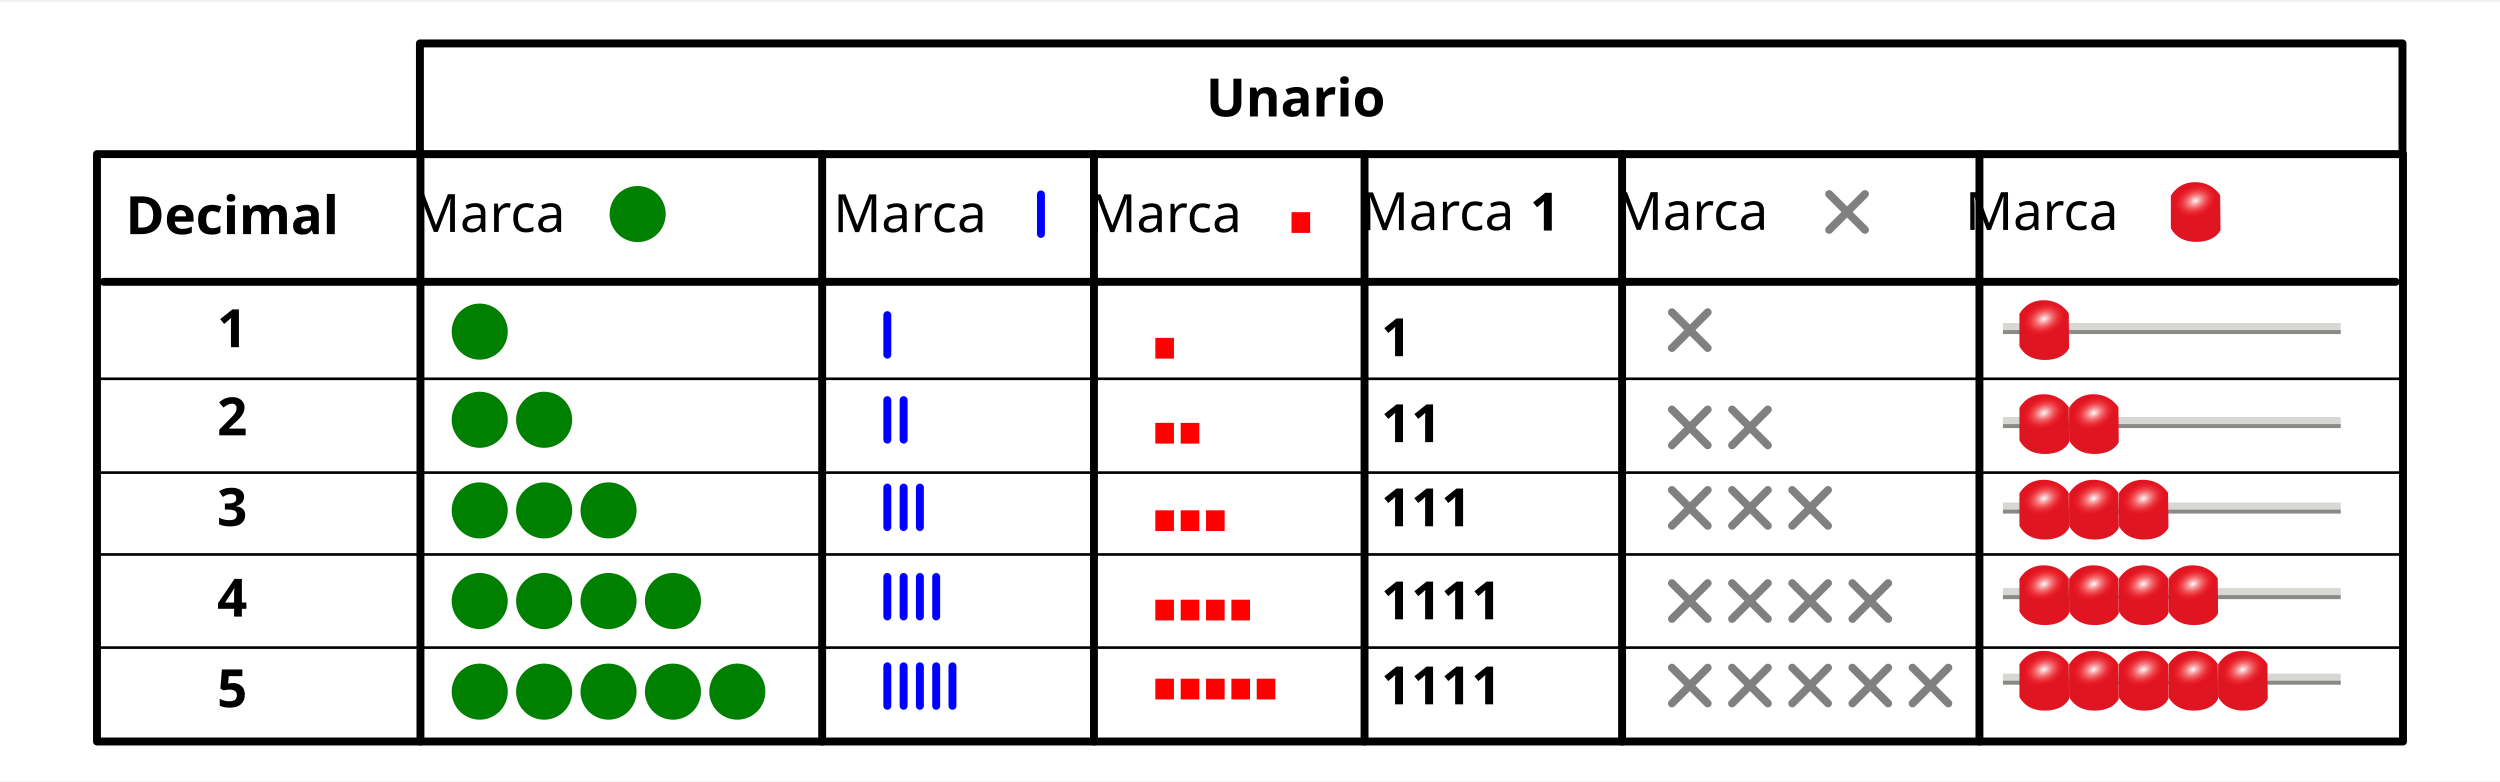
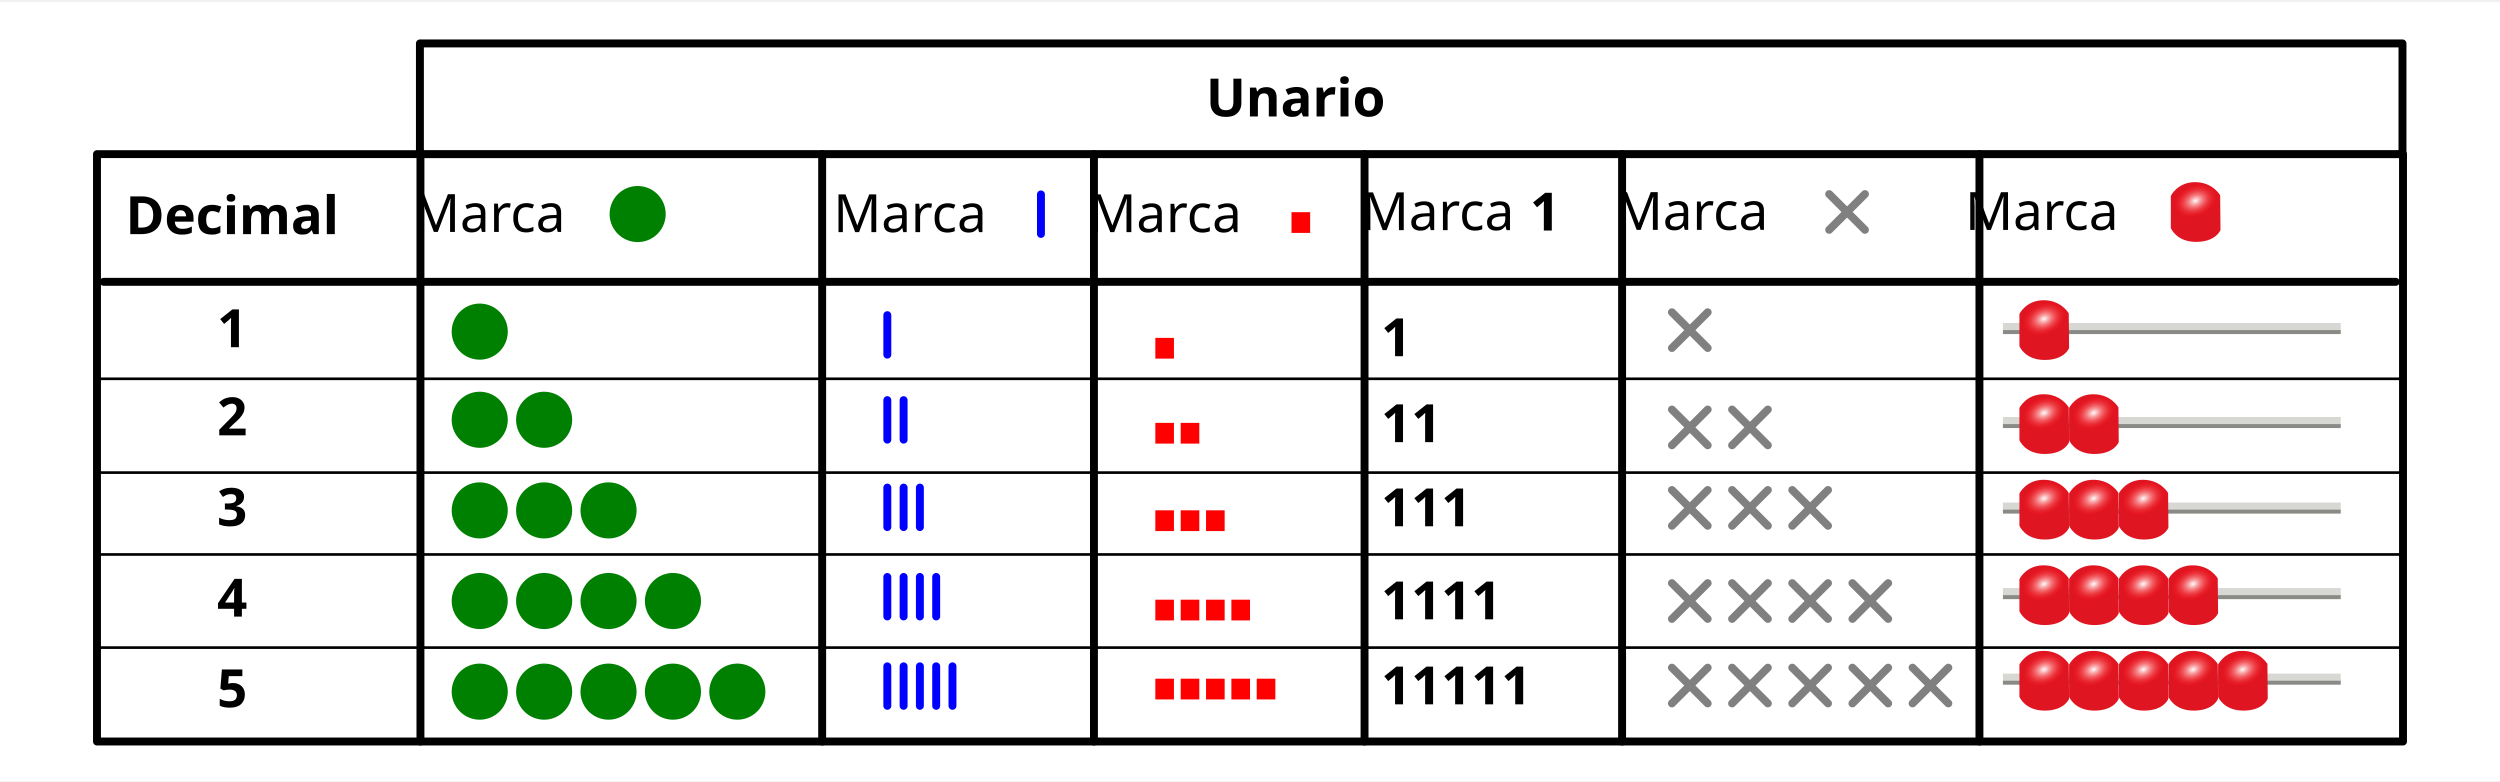
<svg xmlns="http://www.w3.org/2000/svg" xmlns:xlink="http://www.w3.org/1999/xlink" width="250.471mm" height="78.28mm" viewBox="0 0 250.471 78.28" version="1.1" id="svg1" xml:space="preserve">
  <defs id="defs1">
    <linearGradient id="linearGradient171">
      <stop style="stop-color:#ffffff;stop-opacity:1;" offset="0" id="stop171" />
      <stop style="stop-color:#ff0000;stop-opacity:0;" offset="1" id="stop172" />
    </linearGradient>
    <radialGradient xlink:href="#linearGradient171" id="radialGradient172" cx="141.851" cy="19.137" fx="141.851" fy="19.137" r="3.008" gradientTransform="matrix(0.8917019,-0.2974116,0.1722755,0.6544324,5.473059,41.85237)" gradientUnits="userSpaceOnUse" />
    <radialGradient xlink:href="#linearGradient171" id="radialGradient183" gradientUnits="userSpaceOnUse" gradientTransform="matrix(0.8917019,-0.2974116,0.1722755,0.6544324,5.473059,41.85237)" cx="141.851" cy="19.137" fx="141.851" fy="19.137" r="3.008" />
    <radialGradient xlink:href="#linearGradient171" id="radialGradient184" gradientUnits="userSpaceOnUse" gradientTransform="matrix(0.8917019,-0.2974116,0.1722755,0.6544324,5.473059,41.85237)" cx="141.851" cy="19.137" fx="141.851" fy="19.137" r="3.008" />
    <radialGradient xlink:href="#linearGradient171" id="radialGradient188" gradientUnits="userSpaceOnUse" gradientTransform="matrix(0.8917019,-0.2974116,0.1722755,0.6544324,5.473059,41.85237)" cx="141.851" cy="19.137" fx="141.851" fy="19.137" r="3.008" />
    <radialGradient xlink:href="#linearGradient171" id="radialGradient189" gradientUnits="userSpaceOnUse" gradientTransform="matrix(0.8917019,-0.2974116,0.1722755,0.6544324,5.473059,41.85237)" cx="141.851" cy="19.137" fx="141.851" fy="19.137" r="3.008" />
    <radialGradient xlink:href="#linearGradient171" id="radialGradient190" gradientUnits="userSpaceOnUse" gradientTransform="matrix(0.8917019,-0.2974116,0.1722755,0.6544324,5.473059,41.85237)" cx="141.851" cy="19.137" fx="141.851" fy="19.137" r="3.008" />
    <radialGradient xlink:href="#linearGradient171" id="radialGradient203" gradientUnits="userSpaceOnUse" gradientTransform="matrix(0.8917019,-0.2974116,0.1722755,0.6544324,5.473059,41.85237)" cx="141.851" cy="19.137" fx="141.851" fy="19.137" r="3.008" />
    <radialGradient xlink:href="#linearGradient171" id="radialGradient49" gradientUnits="userSpaceOnUse" gradientTransform="matrix(0.8917019,-0.2974116,0.1722755,0.6544324,5.473059,41.85237)" cx="141.851" cy="19.137" fx="141.851" fy="19.137" r="3.008" />
    <radialGradient xlink:href="#linearGradient171" id="radialGradient50" gradientUnits="userSpaceOnUse" gradientTransform="matrix(0.8917019,-0.2974116,0.1722755,0.6544324,5.473059,41.85237)" cx="141.851" cy="19.137" fx="141.851" fy="19.137" r="3.008" />
    <radialGradient xlink:href="#linearGradient171" id="radialGradient51" gradientUnits="userSpaceOnUse" gradientTransform="matrix(0.8917019,-0.2974116,0.1722755,0.6544324,5.473059,41.85237)" cx="141.851" cy="19.137" fx="141.851" fy="19.137" r="3.008" />
    <radialGradient xlink:href="#linearGradient171" id="radialGradient52" gradientUnits="userSpaceOnUse" gradientTransform="matrix(0.8917019,-0.2974116,0.1722755,0.6544324,5.473059,41.85237)" cx="141.851" cy="19.137" fx="141.851" fy="19.137" r="3.008" />
    <radialGradient xlink:href="#linearGradient171" id="radialGradient60" gradientUnits="userSpaceOnUse" gradientTransform="matrix(0.8917019,-0.2974116,0.1722755,0.6544324,5.473059,41.85237)" cx="141.851" cy="19.137" fx="141.851" fy="19.137" r="3.008" />
    <radialGradient xlink:href="#linearGradient171" id="radialGradient61" gradientUnits="userSpaceOnUse" gradientTransform="matrix(0.8917019,-0.2974116,0.1722755,0.6544324,5.473059,41.85237)" cx="141.851" cy="19.137" fx="141.851" fy="19.137" r="3.008" />
    <radialGradient xlink:href="#linearGradient171" id="radialGradient62" gradientUnits="userSpaceOnUse" gradientTransform="matrix(0.8917019,-0.2974116,0.1722755,0.6544324,5.473059,41.85237)" cx="141.851" cy="19.137" fx="141.851" fy="19.137" r="3.008" />
    <radialGradient xlink:href="#linearGradient171" id="radialGradient63" gradientUnits="userSpaceOnUse" gradientTransform="matrix(0.8917019,-0.2974116,0.1722755,0.6544324,5.473059,41.85237)" cx="141.851" cy="19.137" fx="141.851" fy="19.137" r="3.008" />
    <radialGradient xlink:href="#linearGradient171" id="radialGradient64" gradientUnits="userSpaceOnUse" gradientTransform="matrix(0.8917019,-0.2974116,0.1722755,0.6544324,5.473059,41.85237)" cx="141.851" cy="19.137" fx="141.851" fy="19.137" r="3.008" />
  </defs>
  <g id="layer2" transform="translate(-6.93044,-17.15508)" style="display:inline">
    <path style="opacity:0.909;fill:none;fill-opacity:1;stroke:none;stroke-width:0.265;stroke-linecap:round;stroke-linejoin:round;stroke-dasharray:none" d="m 148.772,17.155 h 1.887 l 0.036,1.13 -1.923,0.022 z" id="path174" />
    <path style="opacity:0.909;fill:none;fill-opacity:1;stroke:none;stroke-width:0.265;stroke-linecap:round;stroke-linejoin:round;stroke-dasharray:none" d="m 148.772,17.155 h 1.887 l 0.036,1.13 -1.923,0.022 z" id="path175" />
    <rect style="display:inline;fill:#ffffff;stroke:none;stroke-width:0.265;stroke-linecap:round;stroke-linejoin:round;stroke-dasharray:none" id="rect18" width="250.471" height="78.065" x="6.93" y="17.37" />
  </g>
  <g id="layer1" transform="translate(-6.93044,-17.15508)" style="display:inline">
    <rect style="display:inline;fill:#ffffff;stroke:#000000;stroke-width:0.794;stroke-linecap:round;stroke-linejoin:round;stroke-dasharray:none" id="rect131-1" width="231.037" height="58.85" x="16.647" y="32.597" />
    <path style="display:inline;fill:#d3d4d0;stroke:#000000;stroke-width:0.794;stroke-linecap:round;stroke-linejoin:round;stroke-dasharray:none" d="M 17.319,45.391 H 246.959" id="path14" />
    <path style="display:inline;fill:#000000;stroke:#000000;stroke-width:0.265;stroke-linecap:round;stroke-linejoin:round;stroke-dasharray:none" d="M 16.647,55.104 H 247.685" id="path15" />
    <path style="display:inline;fill:#d3d4d0;stroke:#000000;stroke-width:0.265;stroke-linecap:round;stroke-linejoin:round;stroke-dasharray:none" d="M 16.873,64.505 H 247.459" id="path16" />
    <path style="display:inline;fill:#d3d4d0;stroke:#000000;stroke-width:0.265;stroke-linecap:round;stroke-linejoin:round;stroke-dasharray:none" d="M 16.647,72.707 H 247.685" id="path17" />
    <path style="display:inline;fill:#d3d4d0;stroke:#000000;stroke-width:0.265;stroke-linecap:round;stroke-linejoin:round;stroke-dasharray:none" d="M 16.647,82.035 H 247.685" id="path18" />
    <circle style="display:inline;fill:#008000;stroke:none;stroke-width:0.794;stroke-linecap:round;stroke-linejoin:round" id="circle63-2" cx="62.268" cy="41.051" r="2.81" transform="rotate(9.097474)" />
    <text xml:space="preserve" style="font-weight:bold;font-size:5.292px;font-family:Ubuntu;-inkscape-font-specification:'Ubuntu Bold';text-align:center;text-anchor:middle;display:inline;fill:#000000;stroke-width:0.794;stroke-linecap:round;stroke-linejoin:round" x="33.634" y="40.616" id="text128-7">
      <tspan style="text-align:center;text-anchor:middle;fill:#000000;stroke-width:0.794" x="33.634" y="40.616" id="tspan128-0">Decimal</tspan>
    </text>
    <text xml:space="preserve" style="font-weight:bold;font-size:5.292px;font-family:Ubuntu;-inkscape-font-specification:'Ubuntu Bold';text-align:center;text-anchor:middle;display:inline;fill:#000000;stroke-width:0.794;stroke-linecap:round;stroke-linejoin:round" x="33.634" y="51.938" id="text134-0">
      <tspan style="text-align:center;text-anchor:middle;fill:#000000;stroke-width:0.794" x="33.634" y="51.938" id="tspan134-6">1</tspan>
    </text>
    <circle style="display:inline;fill:#008000;stroke:none;stroke-width:0.794;stroke-linecap:round;stroke-linejoin:round" id="circle134-2" cx="63.664" cy="49.772" r="2.81" transform="rotate(9.097474)" />
    <text xml:space="preserve" style="font-weight:bold;font-size:5.292px;font-family:Ubuntu;-inkscape-font-specification:'Ubuntu Bold';text-align:center;text-anchor:middle;display:inline;fill:#000000;stroke-width:0.794;stroke-linecap:round;stroke-linejoin:round" x="33.634" y="60.771" id="text135-6">
      <tspan style="text-align:center;text-anchor:middle;fill:#000000;stroke-width:0.794" x="33.634" y="60.771" id="tspan135-1">2</tspan>
    </text>
    <circle style="display:inline;fill:#008000;stroke:none;stroke-width:0.794;stroke-linecap:round;stroke-linejoin:round" id="circle135-8" cx="70.036" cy="48.752" r="2.81" transform="rotate(9.097474)" />
    <circle style="display:inline;fill:#008000;stroke:none;stroke-width:0.794;stroke-linecap:round;stroke-linejoin:round" id="circle136-7" cx="65.1" cy="58.737" r="2.81" transform="rotate(9.097474)" />
    <text xml:space="preserve" style="font-weight:bold;font-size:5.292px;font-family:Ubuntu;-inkscape-font-specification:'Ubuntu Bold';text-align:center;text-anchor:middle;display:inline;fill:#000000;stroke-width:0.794;stroke-linecap:round;stroke-linejoin:round" x="33.634" y="69.85" id="text136-9">
      <tspan style="text-align:center;text-anchor:middle;fill:#000000;stroke-width:0.794" x="33.634" y="69.85" id="tspan136-2">3</tspan>
    </text>
    <circle style="display:inline;fill:#008000;stroke:none;stroke-width:0.794;stroke-linecap:round;stroke-linejoin:round" id="circle137-0" cx="71.471" cy="57.717" r="2.81" transform="rotate(9.097474)" />
    <circle style="display:inline;fill:#008000;stroke:none;stroke-width:0.794;stroke-linecap:round;stroke-linejoin:round" id="circle138-2" cx="77.843" cy="56.697" r="2.81" transform="rotate(9.097474)" />
    <text xml:space="preserve" style="font-weight:bold;font-size:5.292px;font-family:Ubuntu;-inkscape-font-specification:'Ubuntu Bold';text-align:center;text-anchor:middle;display:inline;fill:#000000;stroke-width:0.794;stroke-linecap:round;stroke-linejoin:round" x="59.33" y="33.782" id="text191-3">
      <tspan style="text-align:center;text-anchor:middle;fill:#000000;stroke-width:0.794" x="59.33" y="33.782" id="tspan190-7" />
      <tspan style="font-style:normal;font-variant:normal;font-weight:normal;font-stretch:normal;font-family:Ubuntu;-inkscape-font-specification:Ubuntu;text-align:center;text-anchor:middle;fill:#000000;stroke-width:0.794" x="59.33" y="40.397" id="tspan191-5">Marca</tspan>
    </text>
    <circle style="display:inline;fill:#008000;stroke:none;stroke-width:0.794;stroke-linecap:round;stroke-linejoin:round" id="circle191-9" cx="76.029" cy="26.918" r="2.81" transform="rotate(9.097474)" />
    <circle style="display:inline;fill:#008000;stroke:none;stroke-width:0.794;stroke-linecap:round;stroke-linejoin:round" id="circle1" cx="66.535" cy="67.702" r="2.81" transform="rotate(9.097474)" />
    <text xml:space="preserve" style="font-weight:bold;font-size:5.292px;font-family:Ubuntu;-inkscape-font-specification:'Ubuntu Bold';text-align:center;text-anchor:middle;display:inline;fill:#000000;stroke-width:0.794;stroke-linecap:round;stroke-linejoin:round" x="33.634" y="78.929" id="text1">
      <tspan style="text-align:center;text-anchor:middle;fill:#000000;stroke-width:0.794" x="33.634" y="78.929" id="tspan1">4</tspan>
    </text>
    <circle style="display:inline;fill:#008000;stroke:none;stroke-width:0.794;stroke-linecap:round;stroke-linejoin:round" id="circle2" cx="72.907" cy="66.682" r="2.81" transform="rotate(9.097474)" />
    <circle style="display:inline;fill:#008000;stroke:none;stroke-width:0.794;stroke-linecap:round;stroke-linejoin:round" id="circle3" cx="79.279" cy="65.662" r="2.81" transform="rotate(9.097474)" />
    <circle style="display:inline;fill:#008000;stroke:none;stroke-width:0.794;stroke-linecap:round;stroke-linejoin:round" id="circle4" cx="85.65" cy="64.642" r="2.81" transform="rotate(9.097474)" />
    <circle style="display:inline;fill:#008000;stroke:none;stroke-width:0.794;stroke-linecap:round;stroke-linejoin:round" id="circle5" cx="67.971" cy="76.668" r="2.81" transform="rotate(9.097474)" />
    <text xml:space="preserve" style="font-weight:bold;font-size:5.292px;font-family:Ubuntu;-inkscape-font-specification:'Ubuntu Bold';text-align:center;text-anchor:middle;display:inline;fill:#000000;stroke-width:0.794;stroke-linecap:round;stroke-linejoin:round" x="33.634" y="88.009" id="text5">
      <tspan style="text-align:center;text-anchor:middle;fill:#000000;stroke-width:0.794" x="33.634" y="88.009" id="tspan5">5</tspan>
    </text>
    <circle style="display:inline;fill:#008000;stroke:none;stroke-width:0.794;stroke-linecap:round;stroke-linejoin:round" id="circle6" cx="74.343" cy="75.647" r="2.81" transform="rotate(9.097474)" />
    <circle style="display:inline;fill:#008000;stroke:none;stroke-width:0.794;stroke-linecap:round;stroke-linejoin:round" id="circle7" cx="80.714" cy="74.627" r="2.81" transform="rotate(9.097474)" />
    <circle style="display:inline;fill:#008000;stroke:none;stroke-width:0.794;stroke-linecap:round;stroke-linejoin:round" id="circle8" cx="87.086" cy="73.607" r="2.81" transform="rotate(9.097474)" />
    <circle style="display:inline;fill:#008000;stroke:none;stroke-width:0.794;stroke-linecap:round;stroke-linejoin:round" id="circle9" cx="93.457" cy="72.586" r="2.81" transform="rotate(9.097474)" />
    <text xml:space="preserve" style="font-weight:bold;font-size:5.292px;font-family:Ubuntu;-inkscape-font-specification:'Ubuntu Bold';text-align:center;text-anchor:middle;display:inline;fill:#000000;stroke-width:0.794;stroke-linecap:round;stroke-linejoin:round" x="110.11" y="201.87" id="text12">
      <tspan style="text-align:center;text-anchor:middle;fill:#000000;stroke-width:0.794" x="110.11" y="201.87" id="tspan11" />
      <tspan style="font-style:normal;font-variant:normal;font-weight:normal;font-stretch:normal;font-family:Ubuntu;-inkscape-font-specification:Ubuntu;text-align:center;text-anchor:middle;fill:#000000;stroke-width:0.794" x="110.11" y="208.484" id="tspan12" />
    </text>
    <text xml:space="preserve" style="font-weight:bold;font-size:5.292px;font-family:Ubuntu;-inkscape-font-specification:'Ubuntu Bold';text-align:center;text-anchor:middle;display:inline;fill:#000000;stroke-width:0.794;stroke-linecap:round;stroke-linejoin:round" x="133.884" y="201.87" id="text14">
      <tspan style="text-align:center;text-anchor:middle;fill:#000000;stroke-width:0.794" x="133.884" y="201.87" id="tspan13" />
      <tspan style="font-style:normal;font-variant:normal;font-weight:normal;font-stretch:normal;font-family:Ubuntu;-inkscape-font-specification:Ubuntu;text-align:center;text-anchor:middle;fill:#000000;stroke-width:0.794" x="133.884" y="208.484" id="tspan14" />
    </text>
    <text xml:space="preserve" style="font-weight:bold;font-size:5.292px;font-family:Ubuntu;-inkscape-font-specification:'Ubuntu Bold';text-align:center;text-anchor:middle;fill:#000000;stroke-width:0.794;stroke-linecap:round;stroke-linejoin:round" x="101.539" y="33.795" id="text193">
      <tspan style="text-align:center;text-anchor:middle;fill:#000000;stroke-width:0.794" x="101.539" y="33.795" id="tspan192" />
      <tspan style="font-style:normal;font-variant:normal;font-weight:normal;font-stretch:normal;font-family:Ubuntu;-inkscape-font-specification:Ubuntu;text-align:center;text-anchor:middle;fill:#000000;stroke-width:0.794" x="101.539" y="40.41" id="tspan193">Marca</tspan>
    </text>
    <path style="fill:#ffffff;stroke:#0000ff;stroke-width:0.794;stroke-linecap:round;stroke-linejoin:round" d="m 111.221,36.634 v 3.959" id="path193" />
    <path style="fill:#ffffff;stroke:#0000ff;stroke-width:0.794;stroke-linecap:round;stroke-linejoin:round" d="m 95.83,48.728 v 3.959" id="path138" />
    <path style="fill:#ffffff;stroke:#0000ff;stroke-width:0.794;stroke-linecap:round;stroke-linejoin:round" d="m 95.83,57.243 v 3.959" id="path139" />
    <path style="fill:#ffffff;stroke:#0000ff;stroke-width:0.794;stroke-linecap:round;stroke-linejoin:round" d="m 97.462,57.243 v 3.959" id="path140" />
    <path style="fill:#ffffff;stroke:#0000ff;stroke-width:0.794;stroke-linecap:round;stroke-linejoin:round" d="m 95.83,66.005 v 3.959" id="path141" />
    <path style="fill:#ffffff;stroke:#0000ff;stroke-width:0.794;stroke-linecap:round;stroke-linejoin:round" d="m 97.462,66.005 v 3.959" id="path142" />
    <path style="fill:#ffffff;stroke:#0000ff;stroke-width:0.794;stroke-linecap:round;stroke-linejoin:round" d="m 99.093,66.005 v 3.959" id="path143" />
    <path style="fill:#ffffff;stroke:#0000ff;stroke-width:0.794;stroke-linecap:round;stroke-linejoin:round" d="m 95.83,74.958 v 3.959" id="path2" />
    <path style="fill:#ffffff;stroke:#0000ff;stroke-width:0.794;stroke-linecap:round;stroke-linejoin:round" d="m 97.462,74.958 v 3.959" id="path3" />
    <path style="fill:#ffffff;stroke:#0000ff;stroke-width:0.794;stroke-linecap:round;stroke-linejoin:round" d="m 99.093,74.958 v 3.959" id="path4" />
    <path style="fill:#ffffff;stroke:#0000ff;stroke-width:0.794;stroke-linecap:round;stroke-linejoin:round" d="m 95.83,83.912 v 3.959" id="path5" />
    <path style="fill:#ffffff;stroke:#0000ff;stroke-width:0.794;stroke-linecap:round;stroke-linejoin:round" d="m 97.462,83.912 v 3.959" id="path6" />
    <path style="fill:#ffffff;stroke:#0000ff;stroke-width:0.794;stroke-linecap:round;stroke-linejoin:round" d="m 99.093,83.912 v 3.959" id="path7" />
    <path style="fill:#ffffff;stroke:#0000ff;stroke-width:0.794;stroke-linecap:round;stroke-linejoin:round" d="m 100.725,74.958 v 3.959" id="path8" />
    <path style="fill:#ffffff;stroke:#0000ff;stroke-width:0.794;stroke-linecap:round;stroke-linejoin:round" d="m 100.725,83.912 v 3.959" id="path9" />
    <path style="fill:#ffffff;stroke:#0000ff;stroke-width:0.794;stroke-linecap:round;stroke-linejoin:round" d="m 102.357,83.912 v 3.959" id="path10" />
    <rect style="fill:#ff0000;stroke:none;stroke-width:0.794;stroke-linecap:round;stroke-linejoin:round" id="rect143" width="1.865" height="2.077" x="122.682" y="51.007" />
    <rect style="fill:#ff0000;stroke:none;stroke-width:0.794;stroke-linecap:round;stroke-linejoin:round" id="rect144" width="1.865" height="2.077" x="122.682" y="59.522" />
    <rect style="fill:#ff0000;stroke:none;stroke-width:0.794;stroke-linecap:round;stroke-linejoin:round" id="rect145" width="1.865" height="2.077" x="125.222" y="59.522" />
    <rect style="fill:#ff0000;stroke:none;stroke-width:0.794;stroke-linecap:round;stroke-linejoin:round" id="rect146" width="1.865" height="2.077" x="122.682" y="68.284" />
    <rect style="fill:#ff0000;stroke:none;stroke-width:0.794;stroke-linecap:round;stroke-linejoin:round" id="rect147" width="1.865" height="2.077" x="125.222" y="68.284" />
    <rect style="fill:#ff0000;stroke:none;stroke-width:0.794;stroke-linecap:round;stroke-linejoin:round" id="rect148" width="1.865" height="2.077" x="127.761" y="68.284" />
    <text xml:space="preserve" style="font-weight:bold;font-size:5.292px;font-family:Ubuntu;-inkscape-font-specification:'Ubuntu Bold';text-align:center;text-anchor:middle;fill:#000000;stroke-width:0.794;stroke-linecap:round;stroke-linejoin:round" x="127.1" y="33.801" id="text195">
      <tspan style="text-align:center;text-anchor:middle;fill:#000000;stroke-width:0.794" x="127.1" y="33.801" id="tspan194" />
      <tspan style="font-style:normal;font-variant:normal;font-weight:normal;font-stretch:normal;font-family:Ubuntu;-inkscape-font-specification:Ubuntu;text-align:center;text-anchor:middle;fill:#000000;stroke-width:0.794" x="127.1" y="40.415" id="tspan195">Marca</tspan>
    </text>
    <rect style="fill:#ff0000;stroke:none;stroke-width:0.794;stroke-linecap:round;stroke-linejoin:round" id="rect195" width="1.865" height="2.077" x="136.325" y="38.413" />
    <rect style="fill:#ff0000;stroke:none;stroke-width:0.794;stroke-linecap:round;stroke-linejoin:round" id="rect10" width="1.865" height="2.077" x="122.682" y="77.238" />
    <rect style="fill:#ff0000;stroke:none;stroke-width:0.794;stroke-linecap:round;stroke-linejoin:round" id="rect11" width="1.865" height="2.077" x="125.222" y="77.238" />
    <rect style="fill:#ff0000;stroke:none;stroke-width:0.794;stroke-linecap:round;stroke-linejoin:round" id="rect12" width="1.865" height="2.077" x="127.761" y="77.238" />
    <rect style="fill:#ff0000;stroke:none;stroke-width:0.794;stroke-linecap:round;stroke-linejoin:round" id="rect13" width="1.865" height="2.077" x="130.301" y="77.238" />
    <rect style="fill:#ff0000;stroke:none;stroke-width:0.794;stroke-linecap:round;stroke-linejoin:round" id="rect14" width="1.865" height="2.077" x="122.682" y="85.153" />
    <rect style="fill:#ff0000;stroke:none;stroke-width:0.794;stroke-linecap:round;stroke-linejoin:round" id="rect15" width="1.865" height="2.077" x="125.222" y="85.153" />
    <rect style="fill:#ff0000;stroke:none;stroke-width:0.794;stroke-linecap:round;stroke-linejoin:round" id="rect16" width="1.865" height="2.077" x="127.761" y="85.153" />
    <rect style="fill:#ff0000;stroke:none;stroke-width:0.794;stroke-linecap:round;stroke-linejoin:round" id="rect17" width="1.865" height="2.077" x="130.301" y="85.153" />
    <rect style="fill:#ff0000;stroke:none;stroke-width:0.794;stroke-linecap:round;stroke-linejoin:round" id="rect19" width="1.865" height="2.077" x="132.84" y="85.153" />
    <text xml:space="preserve" style="font-weight:bold;font-size:5.292px;font-family:Ubuntu;-inkscape-font-specification:'Ubuntu Bold';text-align:center;text-anchor:middle;fill:#000000;stroke-width:0.794;stroke-linecap:round;stroke-linejoin:round" x="150.264" y="52.841" id="text148">
      <tspan style="text-align:center;text-anchor:middle;fill:#000000;stroke-width:0.794" x="150.264" y="52.841" id="tspan148">1</tspan>
    </text>
    <text xml:space="preserve" style="font-weight:bold;font-size:5.292px;font-family:Ubuntu;-inkscape-font-specification:'Ubuntu Bold';text-align:center;text-anchor:middle;fill:#000000;stroke-width:0.794;stroke-linecap:round;stroke-linejoin:round" x="150.264" y="61.455" id="text149">
      <tspan style="text-align:center;text-anchor:middle;fill:#000000;stroke-width:0.794" x="150.264" y="61.455" id="tspan149">1</tspan>
    </text>
    <text xml:space="preserve" style="font-weight:bold;font-size:5.292px;font-family:Ubuntu;-inkscape-font-specification:'Ubuntu Bold';text-align:center;text-anchor:middle;fill:#000000;stroke-width:0.794;stroke-linecap:round;stroke-linejoin:round" x="153.273" y="61.455" id="text150">
      <tspan style="text-align:center;text-anchor:middle;fill:#000000;stroke-width:0.794" x="153.273" y="61.455" id="tspan150">1</tspan>
    </text>
    <text xml:space="preserve" style="font-weight:bold;font-size:5.292px;font-family:Ubuntu;-inkscape-font-specification:'Ubuntu Bold';text-align:center;text-anchor:middle;fill:#000000;stroke-width:0.794;stroke-linecap:round;stroke-linejoin:round" x="150.264" y="69.878" id="text151">
      <tspan style="text-align:center;text-anchor:middle;fill:#000000;stroke-width:0.794" x="150.264" y="69.878" id="tspan151">1</tspan>
    </text>
    <text xml:space="preserve" style="font-weight:bold;font-size:5.292px;font-family:Ubuntu;-inkscape-font-specification:'Ubuntu Bold';text-align:center;text-anchor:middle;fill:#000000;stroke-width:0.794;stroke-linecap:round;stroke-linejoin:round" x="153.273" y="69.878" id="text152">
      <tspan style="text-align:center;text-anchor:middle;fill:#000000;stroke-width:0.794" x="153.273" y="69.878" id="tspan152">1</tspan>
    </text>
    <text xml:space="preserve" style="font-weight:bold;font-size:5.292px;font-family:Ubuntu;-inkscape-font-specification:'Ubuntu Bold';text-align:center;text-anchor:middle;fill:#000000;stroke-width:0.794;stroke-linecap:round;stroke-linejoin:round" x="156.282" y="69.878" id="text153">
      <tspan style="text-align:center;text-anchor:middle;fill:#000000;stroke-width:0.794" x="156.282" y="69.878" id="tspan153">1</tspan>
    </text>
    <text xml:space="preserve" style="font-weight:bold;font-size:5.292px;font-family:Ubuntu;-inkscape-font-specification:'Ubuntu Bold';text-align:center;text-anchor:middle;fill:#000000;stroke-width:0.794;stroke-linecap:round;stroke-linejoin:round" x="154.392" y="33.6" id="text197">
      <tspan style="text-align:center;text-anchor:middle;fill:#000000;stroke-width:0.794" x="154.392" y="33.6" id="tspan196" />
      <tspan style="font-style:normal;font-variant:normal;font-weight:normal;font-stretch:normal;font-family:Ubuntu;-inkscape-font-specification:Ubuntu;text-align:center;text-anchor:middle;fill:#000000;stroke-width:0.794" x="154.392" y="40.214" id="tspan197">Marca</tspan>
    </text>
    <text xml:space="preserve" style="font-weight:bold;font-size:5.292px;font-family:Ubuntu;-inkscape-font-specification:'Ubuntu Bold';text-align:center;text-anchor:middle;fill:#000000;stroke-width:0.794;stroke-linecap:round;stroke-linejoin:round" x="165.167" y="40.251" id="text198">
      <tspan style="text-align:center;text-anchor:middle;fill:#000000;stroke-width:0.794" x="165.167" y="40.251" id="tspan198">1</tspan>
    </text>
    <text xml:space="preserve" style="font-weight:bold;font-size:5.292px;font-family:Ubuntu;-inkscape-font-specification:'Ubuntu Bold';text-align:center;text-anchor:middle;fill:#000000;stroke-width:0.794;stroke-linecap:round;stroke-linejoin:round" x="150.264" y="79.203" id="text19">
      <tspan style="text-align:center;text-anchor:middle;fill:#000000;stroke-width:0.794" x="150.264" y="79.203" id="tspan19">1</tspan>
    </text>
    <text xml:space="preserve" style="font-weight:bold;font-size:5.292px;font-family:Ubuntu;-inkscape-font-specification:'Ubuntu Bold';text-align:center;text-anchor:middle;fill:#000000;stroke-width:0.794;stroke-linecap:round;stroke-linejoin:round" x="153.273" y="79.203" id="text20">
      <tspan style="text-align:center;text-anchor:middle;fill:#000000;stroke-width:0.794" x="153.273" y="79.203" id="tspan20">1</tspan>
    </text>
    <text xml:space="preserve" style="font-weight:bold;font-size:5.292px;font-family:Ubuntu;-inkscape-font-specification:'Ubuntu Bold';text-align:center;text-anchor:middle;fill:#000000;stroke-width:0.794;stroke-linecap:round;stroke-linejoin:round" x="156.282" y="79.203" id="text21">
      <tspan style="text-align:center;text-anchor:middle;fill:#000000;stroke-width:0.794" x="156.282" y="79.203" id="tspan21">1</tspan>
    </text>
    <text xml:space="preserve" style="font-weight:bold;font-size:5.292px;font-family:Ubuntu;-inkscape-font-specification:'Ubuntu Bold';text-align:center;text-anchor:middle;fill:#000000;stroke-width:0.794;stroke-linecap:round;stroke-linejoin:round" x="159.291" y="79.203" id="text22">
      <tspan style="text-align:center;text-anchor:middle;fill:#000000;stroke-width:0.794" x="159.291" y="79.203" id="tspan22">1</tspan>
    </text>
    <text xml:space="preserve" style="font-weight:bold;font-size:5.292px;font-family:Ubuntu;-inkscape-font-specification:'Ubuntu Bold';text-align:center;text-anchor:middle;fill:#000000;stroke-width:0.794;stroke-linecap:round;stroke-linejoin:round" x="150.264" y="87.721" id="text23">
      <tspan style="text-align:center;text-anchor:middle;fill:#000000;stroke-width:0.794" x="150.264" y="87.721" id="tspan23">1</tspan>
    </text>
    <text xml:space="preserve" style="font-weight:bold;font-size:5.292px;font-family:Ubuntu;-inkscape-font-specification:'Ubuntu Bold';text-align:center;text-anchor:middle;fill:#000000;stroke-width:0.794;stroke-linecap:round;stroke-linejoin:round" x="153.273" y="87.721" id="text24">
      <tspan style="text-align:center;text-anchor:middle;fill:#000000;stroke-width:0.794" x="153.273" y="87.721" id="tspan24">1</tspan>
    </text>
    <text xml:space="preserve" style="font-weight:bold;font-size:5.292px;font-family:Ubuntu;-inkscape-font-specification:'Ubuntu Bold';text-align:center;text-anchor:middle;fill:#000000;stroke-width:0.794;stroke-linecap:round;stroke-linejoin:round" x="156.282" y="87.721" id="text25">
      <tspan style="text-align:center;text-anchor:middle;fill:#000000;stroke-width:0.794" x="156.282" y="87.721" id="tspan25">1</tspan>
    </text>
    <text xml:space="preserve" style="font-weight:bold;font-size:5.292px;font-family:Ubuntu;-inkscape-font-specification:'Ubuntu Bold';text-align:center;text-anchor:middle;fill:#000000;stroke-width:0.794;stroke-linecap:round;stroke-linejoin:round" x="159.291" y="87.721" id="text26">
      <tspan style="text-align:center;text-anchor:middle;fill:#000000;stroke-width:0.794" x="159.291" y="87.721" id="tspan26">1</tspan>
    </text>
    <g id="g160" transform="translate(65.85493,36.68624)">
      <path style="fill:#ff0000;stroke:#808080;stroke-width:0.794;stroke-linecap:round;stroke-linejoin:round" d="m 108.583,11.753 3.583,3.583" id="path153" />
      <path style="fill:#ff0000;stroke:#808080;stroke-width:0.794;stroke-linecap:round;stroke-linejoin:round" d="m 112.166,11.753 -3.583,3.583" id="path154" />
    </g>
    <g id="g161" transform="translate(65.85493,46.43153)">
      <path style="fill:#ff0000;stroke:#808080;stroke-width:0.794;stroke-linecap:round;stroke-linejoin:round" d="m 108.583,11.753 3.583,3.583" id="path160" />
      <path style="fill:#ff0000;stroke:#808080;stroke-width:0.794;stroke-linecap:round;stroke-linejoin:round" d="m 112.166,11.753 -3.583,3.583" id="path161" />
    </g>
    <g id="g163" transform="translate(65.85493,54.49473)">
      <path style="fill:#ff0000;stroke:#808080;stroke-width:0.794;stroke-linecap:round;stroke-linejoin:round" d="m 108.583,11.753 3.583,3.583" id="path162" />
      <path style="fill:#ff0000;stroke:#808080;stroke-width:0.794;stroke-linecap:round;stroke-linejoin:round" d="m 112.166,11.753 -3.583,3.583" id="path163" />
    </g>
    <g id="g165" transform="translate(71.88269,54.49473)">
      <path style="fill:#ff0000;stroke:#808080;stroke-width:0.794;stroke-linecap:round;stroke-linejoin:round" d="m 108.583,11.753 3.583,3.583" id="path164" />
      <path style="fill:#ff0000;stroke:#808080;stroke-width:0.794;stroke-linecap:round;stroke-linejoin:round" d="m 112.166,11.753 -3.583,3.583" id="path165" />
    </g>
    <g id="g167" transform="translate(71.88269,46.43153)">
      <path style="fill:#ff0000;stroke:#808080;stroke-width:0.794;stroke-linecap:round;stroke-linejoin:round" d="m 108.583,11.753 3.583,3.583" id="path166" />
      <path style="fill:#ff0000;stroke:#808080;stroke-width:0.794;stroke-linecap:round;stroke-linejoin:round" d="m 112.166,11.753 -3.583,3.583" id="path167" />
    </g>
    <g id="g169" transform="translate(77.91045,54.49473)">
      <path style="fill:#ff0000;stroke:#808080;stroke-width:0.794;stroke-linecap:round;stroke-linejoin:round" d="m 108.583,11.753 3.583,3.583" id="path168" />
      <path style="fill:#ff0000;stroke:#808080;stroke-width:0.794;stroke-linecap:round;stroke-linejoin:round" d="m 112.166,11.753 -3.583,3.583" id="path169" />
    </g>
    <text xml:space="preserve" style="font-weight:bold;font-size:5.292px;font-family:Ubuntu;-inkscape-font-specification:'Ubuntu Bold';text-align:center;text-anchor:middle;fill:#000000;stroke-width:0.794;stroke-linecap:round;stroke-linejoin:round" x="179.838" y="33.573" id="text200">
      <tspan style="text-align:center;text-anchor:middle;fill:#000000;stroke-width:0.794" x="179.838" y="33.573" id="tspan199" />
      <tspan style="font-style:normal;font-variant:normal;font-weight:normal;font-stretch:normal;font-family:Ubuntu;-inkscape-font-specification:Ubuntu;text-align:center;text-anchor:middle;fill:#000000;stroke-width:0.794" x="179.838" y="40.188" id="tspan200">Marca</tspan>
    </text>
    <g id="g201" transform="translate(81.61026,24.84631)">
      <path style="fill:#ff0000;stroke:#808080;stroke-width:0.794;stroke-linecap:round;stroke-linejoin:round" d="m 108.583,11.753 3.583,3.583" id="path200" />
      <path style="fill:#ff0000;stroke:#808080;stroke-width:0.794;stroke-linecap:round;stroke-linejoin:round" d="m 112.166,11.753 -3.583,3.583" id="path201" />
    </g>
    <g id="g27" transform="translate(65.85493,63.82584)">
      <path style="fill:#ff0000;stroke:#808080;stroke-width:0.794;stroke-linecap:round;stroke-linejoin:round" d="m 108.583,11.753 3.583,3.583" id="path26" />
      <path style="fill:#ff0000;stroke:#808080;stroke-width:0.794;stroke-linecap:round;stroke-linejoin:round" d="m 112.166,11.753 -3.583,3.583" id="path27" />
    </g>
    <g id="g29" transform="translate(71.88269,63.82584)">
      <path style="fill:#ff0000;stroke:#808080;stroke-width:0.794;stroke-linecap:round;stroke-linejoin:round" d="m 108.583,11.753 3.583,3.583" id="path28" />
      <path style="fill:#ff0000;stroke:#808080;stroke-width:0.794;stroke-linecap:round;stroke-linejoin:round" d="m 112.166,11.753 -3.583,3.583" id="path29" />
    </g>
    <g id="g31" transform="translate(77.91045,63.82584)">
      <path style="fill:#ff0000;stroke:#808080;stroke-width:0.794;stroke-linecap:round;stroke-linejoin:round" d="m 108.583,11.753 3.583,3.583" id="path30" />
      <path style="fill:#ff0000;stroke:#808080;stroke-width:0.794;stroke-linecap:round;stroke-linejoin:round" d="m 112.166,11.753 -3.583,3.583" id="path31" />
    </g>
    <g id="g33" transform="translate(83.93821,63.82584)">
      <path style="fill:#ff0000;stroke:#808080;stroke-width:0.794;stroke-linecap:round;stroke-linejoin:round" d="m 108.583,11.753 3.583,3.583" id="path32" />
      <path style="fill:#ff0000;stroke:#808080;stroke-width:0.794;stroke-linecap:round;stroke-linejoin:round" d="m 112.166,11.753 -3.583,3.583" id="path33" />
    </g>
    <g id="g35" transform="translate(65.85493,72.29357)">
      <path style="fill:#ff0000;stroke:#808080;stroke-width:0.794;stroke-linecap:round;stroke-linejoin:round" d="m 108.583,11.753 3.583,3.583" id="path34" />
      <path style="fill:#ff0000;stroke:#808080;stroke-width:0.794;stroke-linecap:round;stroke-linejoin:round" d="m 112.166,11.753 -3.583,3.583" id="path35" />
    </g>
    <g id="g37" transform="translate(71.88269,72.29357)">
      <path style="fill:#ff0000;stroke:#808080;stroke-width:0.794;stroke-linecap:round;stroke-linejoin:round" d="m 108.583,11.753 3.583,3.583" id="path36" />
      <path style="fill:#ff0000;stroke:#808080;stroke-width:0.794;stroke-linecap:round;stroke-linejoin:round" d="m 112.166,11.753 -3.583,3.583" id="path37" />
    </g>
    <g id="g39" transform="translate(77.91045,72.29357)">
      <path style="fill:#ff0000;stroke:#808080;stroke-width:0.794;stroke-linecap:round;stroke-linejoin:round" d="m 108.583,11.753 3.583,3.583" id="path38" />
      <path style="fill:#ff0000;stroke:#808080;stroke-width:0.794;stroke-linecap:round;stroke-linejoin:round" d="m 112.166,11.753 -3.583,3.583" id="path39" />
    </g>
    <g id="g41" transform="translate(83.93821,72.29357)">
      <path style="fill:#ff0000;stroke:#808080;stroke-width:0.794;stroke-linecap:round;stroke-linejoin:round" d="m 108.583,11.753 3.583,3.583" id="path40" />
      <path style="fill:#ff0000;stroke:#808080;stroke-width:0.794;stroke-linecap:round;stroke-linejoin:round" d="m 112.166,11.753 -3.583,3.583" id="path41" />
    </g>
    <g id="g43" transform="translate(89.96597,72.29357)">
      <path style="fill:#ff0000;stroke:#808080;stroke-width:0.794;stroke-linecap:round;stroke-linejoin:round" d="m 108.583,11.753 3.583,3.583" id="path42" />
      <path style="fill:#ff0000;stroke:#808080;stroke-width:0.794;stroke-linecap:round;stroke-linejoin:round" d="m 112.166,11.753 -3.583,3.583" id="path43" />
    </g>
    <g id="g180" transform="translate(77.31079,37.29877)">
      <rect style="opacity:0.909;fill:#d3d4d0;fill-opacity:1;stroke:none;stroke-width:0.265;stroke-linecap:round;stroke-linejoin:round;stroke-dasharray:none" id="rect176" width="33.843" height="0.81" x="130.291" y="12.214" />
      <rect style="opacity:0.909;fill:#7e7f7a;fill-opacity:1;stroke:none;stroke-width:0.265;stroke-linecap:round;stroke-linejoin:round;stroke-dasharray:none" id="rect175" width="33.843" height="0.396" x="130.291" y="12.929" />
      <g id="g179" transform="matrix(0.829304,0,0,0.829304,22.24021,1.695888)" style="stroke-width:1.206">
        <path style="opacity:1;fill:#df1522;fill-opacity:1;stroke:none;stroke-width:0.319;stroke-linecap:round;stroke-linejoin:round;stroke-dasharray:none" d="m 132.282,15.48 2e-5,-3.884 c 0,0 0.795,-1.661 2.929,-1.661 2.134,0 3.031,1.588 3.031,1.588 l 0.04,4.194 c 0,0 -0.522,1.432 -2.937,1.437 -2.415,0.005 -3.063,-1.675 -3.063,-1.675 z" id="path173" />
        <path style="fill:url(#radialGradient172);stroke:none;stroke-width:0.319;stroke-linecap:round;stroke-linejoin:round;stroke-dasharray:none" d="m 132.867,14.184 -0.585,-2.222 c 0,0 0.371,-1.076 2.4,-1.723 2.029,-0.647 2.955,-0.063 2.955,-0.063 l 0.614,2.294 c 0,0 -0.438,1.028 -2.532,1.705 -2.094,0.677 -2.852,0.009 -2.852,0.009 z" id="path170" />
      </g>
    </g>
    <rect style="opacity:0.909;fill:#d3d4d0;fill-opacity:1;stroke:none;stroke-width:0.265;stroke-linecap:round;stroke-linejoin:round;stroke-dasharray:none" id="rect180" width="33.843" height="0.81" x="207.602" y="58.931" />
    <rect style="opacity:0.909;fill:#7e7f7a;fill-opacity:1;stroke:none;stroke-width:0.265;stroke-linecap:round;stroke-linejoin:round;stroke-dasharray:none" id="rect181" width="33.843" height="0.396" x="207.602" y="59.646" />
    <g id="g182" transform="matrix(0.829304,0,0,0.829304,99.551,48.41347)" style="stroke-width:1.206">
      <path style="opacity:1;fill:#df1522;fill-opacity:1;stroke:none;stroke-width:0.319;stroke-linecap:round;stroke-linejoin:round;stroke-dasharray:none" d="m 132.282,15.48 2e-5,-3.884 c 0,0 0.795,-1.661 2.929,-1.661 2.134,0 3.031,1.588 3.031,1.588 l 0.04,4.194 c 0,0 -0.522,1.432 -2.937,1.437 -2.415,0.005 -3.063,-1.675 -3.063,-1.675 z" id="path181" />
      <path style="fill:url(#radialGradient183);stroke:none;stroke-width:0.319;stroke-linecap:round;stroke-linejoin:round;stroke-dasharray:none" d="m 132.867,14.184 -0.585,-2.222 c 0,0 0.371,-1.076 2.4,-1.723 2.029,-0.647 2.955,-0.063 2.955,-0.063 l 0.614,2.294 c 0,0 -0.438,1.028 -2.532,1.705 -2.094,0.677 -2.852,0.009 -2.852,0.009 z" id="path182" />
    </g>
    <g id="g184" transform="matrix(0.829304,0,0,0.829304,104.5271,48.41347)" style="stroke-width:1.206">
      <path style="opacity:1;fill:#df1522;fill-opacity:1;stroke:none;stroke-width:0.319;stroke-linecap:round;stroke-linejoin:round;stroke-dasharray:none" d="m 132.282,15.48 2e-5,-3.884 c 0,0 0.795,-1.661 2.929,-1.661 2.134,0 3.031,1.588 3.031,1.588 l 0.04,4.194 c 0,0 -0.522,1.432 -2.937,1.437 -2.415,0.005 -3.063,-1.675 -3.063,-1.675 z" id="path183" />
      <path style="fill:url(#radialGradient184);stroke:none;stroke-width:0.319;stroke-linecap:round;stroke-linejoin:round;stroke-dasharray:none" d="m 132.867,14.184 -0.585,-2.222 c 0,0 0.371,-1.076 2.4,-1.723 2.029,-0.647 2.955,-0.063 2.955,-0.063 l 0.614,2.294 c 0,0 -0.438,1.028 -2.532,1.705 -2.094,0.677 -2.852,0.009 -2.852,0.009 z" id="path184" />
    </g>
    <rect style="opacity:0.909;fill:#d3d4d0;fill-opacity:1;stroke:none;stroke-width:0.265;stroke-linecap:round;stroke-linejoin:round;stroke-dasharray:none" id="rect184" width="33.843" height="0.81" x="207.602" y="67.502" />
    <rect style="opacity:0.909;fill:#7e7f7a;fill-opacity:1;stroke:none;stroke-width:0.265;stroke-linecap:round;stroke-linejoin:round;stroke-dasharray:none" id="rect185" width="33.843" height="0.396" x="207.602" y="68.217" />
    <g id="g186" transform="matrix(0.829304,0,0,0.829304,99.551,56.98388)" style="stroke-width:1.206">
      <path style="opacity:1;fill:#df1522;fill-opacity:1;stroke:none;stroke-width:0.319;stroke-linecap:round;stroke-linejoin:round;stroke-dasharray:none" d="m 132.282,15.48 2e-5,-3.884 c 0,0 0.795,-1.661 2.929,-1.661 2.134,0 3.031,1.588 3.031,1.588 l 0.04,4.194 c 0,0 -0.522,1.432 -2.937,1.437 -2.415,0.005 -3.063,-1.675 -3.063,-1.675 z" id="path185" />
      <path style="fill:url(#radialGradient189);stroke:none;stroke-width:0.319;stroke-linecap:round;stroke-linejoin:round;stroke-dasharray:none" d="m 132.867,14.184 -0.585,-2.222 c 0,0 0.371,-1.076 2.4,-1.723 2.029,-0.647 2.955,-0.063 2.955,-0.063 l 0.614,2.294 c 0,0 -0.438,1.028 -2.532,1.705 -2.094,0.677 -2.852,0.009 -2.852,0.009 z" id="path186" />
    </g>
    <g id="g188" transform="matrix(0.829304,0,0,0.829304,104.5271,56.98388)" style="stroke-width:1.206">
      <path style="opacity:1;fill:#df1522;fill-opacity:1;stroke:none;stroke-width:0.319;stroke-linecap:round;stroke-linejoin:round;stroke-dasharray:none" d="m 132.282,15.48 2e-5,-3.884 c 0,0 0.795,-1.661 2.929,-1.661 2.134,0 3.031,1.588 3.031,1.588 l 0.04,4.194 c 0,0 -0.522,1.432 -2.937,1.437 -2.415,0.005 -3.063,-1.675 -3.063,-1.675 z" id="path187" />
      <path style="fill:url(#radialGradient188);stroke:none;stroke-width:0.319;stroke-linecap:round;stroke-linejoin:round;stroke-dasharray:none" d="m 132.867,14.184 -0.585,-2.222 c 0,0 0.371,-1.076 2.4,-1.723 2.029,-0.647 2.955,-0.063 2.955,-0.063 l 0.614,2.294 c 0,0 -0.438,1.028 -2.532,1.705 -2.094,0.677 -2.852,0.009 -2.852,0.009 z" id="path188" />
    </g>
    <g id="g190" transform="matrix(0.829304,0,0,0.829304,109.5033,56.98388)" style="stroke-width:1.206">
      <path style="opacity:1;fill:#df1522;fill-opacity:1;stroke:none;stroke-width:0.319;stroke-linecap:round;stroke-linejoin:round;stroke-dasharray:none" d="m 132.282,15.48 2e-5,-3.884 c 0,0 0.795,-1.661 2.929,-1.661 2.134,0 3.031,1.588 3.031,1.588 l 0.04,4.194 c 0,0 -0.522,1.432 -2.937,1.437 -2.415,0.005 -3.063,-1.675 -3.063,-1.675 z" id="path189" />
      <path style="fill:url(#radialGradient190);stroke:none;stroke-width:0.319;stroke-linecap:round;stroke-linejoin:round;stroke-dasharray:none" d="m 132.867,14.184 -0.585,-2.222 c 0,0 0.371,-1.076 2.4,-1.723 2.029,-0.647 2.955,-0.063 2.955,-0.063 l 0.614,2.294 c 0,0 -0.438,1.028 -2.532,1.705 -2.094,0.677 -2.852,0.009 -2.852,0.009 z" id="path190" />
    </g>
    <text xml:space="preserve" style="font-weight:bold;font-size:5.292px;font-family:Ubuntu;-inkscape-font-specification:'Ubuntu Bold';text-align:center;text-anchor:middle;fill:#000000;stroke-width:0.794;stroke-linecap:round;stroke-linejoin:round" x="214.931" y="33.579" id="text202">
      <tspan style="text-align:center;text-anchor:middle;fill:#000000;stroke-width:0.794" x="214.931" y="33.579" id="tspan201" />
      <tspan style="font-style:normal;font-variant:normal;font-weight:normal;font-stretch:normal;font-family:Ubuntu;-inkscape-font-specification:Ubuntu;text-align:center;text-anchor:middle;fill:#000000;stroke-width:0.794" x="214.931" y="40.193" id="tspan202">Marca</tspan>
    </text>
    <g id="g203" transform="matrix(0.829304,0,0,0.829304,114.7203,27.1637)" style="stroke-width:1.206">
      <path style="opacity:1;fill:#df1522;fill-opacity:1;stroke:none;stroke-width:0.319;stroke-linecap:round;stroke-linejoin:round;stroke-dasharray:none" d="m 132.282,15.48 2e-5,-3.884 c 0,0 0.795,-1.661 2.929,-1.661 2.134,0 3.031,1.588 3.031,1.588 l 0.04,4.194 c 0,0 -0.522,1.432 -2.937,1.437 -2.415,0.005 -3.063,-1.675 -3.063,-1.675 z" id="path202" />
      <path style="fill:url(#radialGradient203);stroke:none;stroke-width:0.319;stroke-linecap:round;stroke-linejoin:round;stroke-dasharray:none" d="m 132.867,14.184 -0.585,-2.222 c 0,0 0.371,-1.076 2.4,-1.723 2.029,-0.647 2.955,-0.063 2.955,-0.063 l 0.614,2.294 c 0,0 -0.438,1.028 -2.532,1.705 -2.094,0.677 -2.852,0.009 -2.852,0.009 z" id="path203" />
    </g>
    <rect style="opacity:0.909;fill:#d3d4d0;fill-opacity:1;stroke:none;stroke-width:0.265;stroke-linecap:round;stroke-linejoin:round;stroke-dasharray:none" id="rect43" width="33.843" height="0.81" x="207.602" y="76.072" />
    <rect style="opacity:0.909;fill:#7e7f7a;fill-opacity:1;stroke:none;stroke-width:0.265;stroke-linecap:round;stroke-linejoin:round;stroke-dasharray:none" id="rect44" width="33.843" height="0.396" x="207.602" y="76.787" />
    <g id="g45" transform="matrix(0.829304,0,0,0.829304,99.551,65.55429)" style="stroke-width:1.206">
      <path style="opacity:1;fill:#df1522;fill-opacity:1;stroke:none;stroke-width:0.319;stroke-linecap:round;stroke-linejoin:round;stroke-dasharray:none" d="m 132.282,15.48 2e-5,-3.884 c 0,0 0.795,-1.661 2.929,-1.661 2.134,0 3.031,1.588 3.031,1.588 l 0.04,4.194 c 0,0 -0.522,1.432 -2.937,1.437 -2.415,0.005 -3.063,-1.675 -3.063,-1.675 z" id="path44" />
      <path style="fill:url(#radialGradient51);stroke:none;stroke-width:0.319;stroke-linecap:round;stroke-linejoin:round;stroke-dasharray:none" d="m 132.867,14.184 -0.585,-2.222 c 0,0 0.371,-1.076 2.4,-1.723 2.029,-0.647 2.955,-0.063 2.955,-0.063 l 0.614,2.294 c 0,0 -0.438,1.028 -2.532,1.705 -2.094,0.677 -2.852,0.009 -2.852,0.009 z" id="path45" />
    </g>
    <g id="g47" transform="matrix(0.829304,0,0,0.829304,104.5271,65.55429)" style="stroke-width:1.206">
      <path style="opacity:1;fill:#df1522;fill-opacity:1;stroke:none;stroke-width:0.319;stroke-linecap:round;stroke-linejoin:round;stroke-dasharray:none" d="m 132.282,15.48 2e-5,-3.884 c 0,0 0.795,-1.661 2.929,-1.661 2.134,0 3.031,1.588 3.031,1.588 l 0.04,4.194 c 0,0 -0.522,1.432 -2.937,1.437 -2.415,0.005 -3.063,-1.675 -3.063,-1.675 z" id="path46" />
      <path style="fill:url(#radialGradient50);stroke:none;stroke-width:0.319;stroke-linecap:round;stroke-linejoin:round;stroke-dasharray:none" d="m 132.867,14.184 -0.585,-2.222 c 0,0 0.371,-1.076 2.4,-1.723 2.029,-0.647 2.955,-0.063 2.955,-0.063 l 0.614,2.294 c 0,0 -0.438,1.028 -2.532,1.705 -2.094,0.677 -2.852,0.009 -2.852,0.009 z" id="path47" />
    </g>
    <g id="g49" transform="matrix(0.829304,0,0,0.829304,109.5033,65.55429)" style="stroke-width:1.206">
      <path style="opacity:1;fill:#df1522;fill-opacity:1;stroke:none;stroke-width:0.319;stroke-linecap:round;stroke-linejoin:round;stroke-dasharray:none" d="m 132.282,15.48 2e-5,-3.884 c 0,0 0.795,-1.661 2.929,-1.661 2.134,0 3.031,1.588 3.031,1.588 l 0.04,4.194 c 0,0 -0.522,1.432 -2.937,1.437 -2.415,0.005 -3.063,-1.675 -3.063,-1.675 z" id="path48" />
      <path style="fill:url(#radialGradient49);stroke:none;stroke-width:0.319;stroke-linecap:round;stroke-linejoin:round;stroke-dasharray:none" d="m 132.867,14.184 -0.585,-2.222 c 0,0 0.371,-1.076 2.4,-1.723 2.029,-0.647 2.955,-0.063 2.955,-0.063 l 0.614,2.294 c 0,0 -0.438,1.028 -2.532,1.705 -2.094,0.677 -2.852,0.009 -2.852,0.009 z" id="path49" />
    </g>
    <g id="g52" transform="matrix(0.829304,0,0,0.829304,114.4794,65.55429)" style="stroke-width:1.206">
      <path style="opacity:1;fill:#df1522;fill-opacity:1;stroke:none;stroke-width:0.319;stroke-linecap:round;stroke-linejoin:round;stroke-dasharray:none" d="m 132.282,15.48 2e-5,-3.884 c 0,0 0.795,-1.661 2.929,-1.661 2.134,0 3.031,1.588 3.031,1.588 l 0.04,4.194 c 0,0 -0.522,1.432 -2.937,1.437 -2.415,0.005 -3.063,-1.675 -3.063,-1.675 z" id="path51" />
      <path style="fill:url(#radialGradient52);stroke:none;stroke-width:0.319;stroke-linecap:round;stroke-linejoin:round;stroke-dasharray:none" d="m 132.867,14.184 -0.585,-2.222 c 0,0 0.371,-1.076 2.4,-1.723 2.029,-0.647 2.955,-0.063 2.955,-0.063 l 0.614,2.294 c 0,0 -0.438,1.028 -2.532,1.705 -2.094,0.677 -2.852,0.009 -2.852,0.009 z" id="path52" />
    </g>
    <rect style="opacity:0.909;fill:#d3d4d0;fill-opacity:1;stroke:none;stroke-width:0.265;stroke-linecap:round;stroke-linejoin:round;stroke-dasharray:none" id="rect52" width="33.843" height="0.81" x="207.602" y="84.643" />
    <rect style="opacity:0.909;fill:#7e7f7a;fill-opacity:1;stroke:none;stroke-width:0.265;stroke-linecap:round;stroke-linejoin:round;stroke-dasharray:none" id="rect53" width="33.843" height="0.396" x="207.602" y="85.358" />
    <g id="g54" transform="matrix(0.829304,0,0,0.829304,99.551,74.1247)" style="stroke-width:1.206">
      <path style="opacity:1;fill:#df1522;fill-opacity:1;stroke:none;stroke-width:0.319;stroke-linecap:round;stroke-linejoin:round;stroke-dasharray:none" d="m 132.282,15.48 2e-5,-3.884 c 0,0 0.795,-1.661 2.929,-1.661 2.134,0 3.031,1.588 3.031,1.588 l 0.04,4.194 c 0,0 -0.522,1.432 -2.937,1.437 -2.415,0.005 -3.063,-1.675 -3.063,-1.675 z" id="path53" />
      <path style="fill:url(#radialGradient63);stroke:none;stroke-width:0.319;stroke-linecap:round;stroke-linejoin:round;stroke-dasharray:none" d="m 132.867,14.184 -0.585,-2.222 c 0,0 0.371,-1.076 2.4,-1.723 2.029,-0.647 2.955,-0.063 2.955,-0.063 l 0.614,2.294 c 0,0 -0.438,1.028 -2.532,1.705 -2.094,0.677 -2.852,0.009 -2.852,0.009 z" id="path54" />
    </g>
    <g id="g56" transform="matrix(0.829304,0,0,0.829304,104.5271,74.1247)" style="stroke-width:1.206">
      <path style="opacity:1;fill:#df1522;fill-opacity:1;stroke:none;stroke-width:0.319;stroke-linecap:round;stroke-linejoin:round;stroke-dasharray:none" d="m 132.282,15.48 2e-5,-3.884 c 0,0 0.795,-1.661 2.929,-1.661 2.134,0 3.031,1.588 3.031,1.588 l 0.04,4.194 c 0,0 -0.522,1.432 -2.937,1.437 -2.415,0.005 -3.063,-1.675 -3.063,-1.675 z" id="path55" />
      <path style="fill:url(#radialGradient62);stroke:none;stroke-width:0.319;stroke-linecap:round;stroke-linejoin:round;stroke-dasharray:none" d="m 132.867,14.184 -0.585,-2.222 c 0,0 0.371,-1.076 2.4,-1.723 2.029,-0.647 2.955,-0.063 2.955,-0.063 l 0.614,2.294 c 0,0 -0.438,1.028 -2.532,1.705 -2.094,0.677 -2.852,0.009 -2.852,0.009 z" id="path56" />
    </g>
    <g id="g58" transform="matrix(0.829304,0,0,0.829304,109.5033,74.1247)" style="stroke-width:1.206">
      <path style="opacity:1;fill:#df1522;fill-opacity:1;stroke:none;stroke-width:0.319;stroke-linecap:round;stroke-linejoin:round;stroke-dasharray:none" d="m 132.282,15.48 2e-5,-3.884 c 0,0 0.795,-1.661 2.929,-1.661 2.134,0 3.031,1.588 3.031,1.588 l 0.04,4.194 c 0,0 -0.522,1.432 -2.937,1.437 -2.415,0.005 -3.063,-1.675 -3.063,-1.675 z" id="path57" />
      <path style="fill:url(#radialGradient61);stroke:none;stroke-width:0.319;stroke-linecap:round;stroke-linejoin:round;stroke-dasharray:none" d="m 132.867,14.184 -0.585,-2.222 c 0,0 0.371,-1.076 2.4,-1.723 2.029,-0.647 2.955,-0.063 2.955,-0.063 l 0.614,2.294 c 0,0 -0.438,1.028 -2.532,1.705 -2.094,0.677 -2.852,0.009 -2.852,0.009 z" id="path58" />
    </g>
    <g id="g60" transform="matrix(0.829304,0,0,0.829304,114.4794,74.1247)" style="stroke-width:1.206">
      <path style="opacity:1;fill:#df1522;fill-opacity:1;stroke:none;stroke-width:0.319;stroke-linecap:round;stroke-linejoin:round;stroke-dasharray:none" d="m 132.282,15.48 2e-5,-3.884 c 0,0 0.795,-1.661 2.929,-1.661 2.134,0 3.031,1.588 3.031,1.588 l 0.04,4.194 c 0,0 -0.522,1.432 -2.937,1.437 -2.415,0.005 -3.063,-1.675 -3.063,-1.675 z" id="path59" />
      <path style="fill:url(#radialGradient60);stroke:none;stroke-width:0.319;stroke-linecap:round;stroke-linejoin:round;stroke-dasharray:none" d="m 132.867,14.184 -0.585,-2.222 c 0,0 0.371,-1.076 2.4,-1.723 2.029,-0.647 2.955,-0.063 2.955,-0.063 l 0.614,2.294 c 0,0 -0.438,1.028 -2.532,1.705 -2.094,0.677 -2.852,0.009 -2.852,0.009 z" id="path60" />
    </g>
    <g id="g64" transform="matrix(0.829304,0,0,0.829304,119.4555,74.1247)" style="stroke-width:1.206">
      <path style="opacity:1;fill:#df1522;fill-opacity:1;stroke:none;stroke-width:0.319;stroke-linecap:round;stroke-linejoin:round;stroke-dasharray:none" d="m 132.282,15.48 2e-5,-3.884 c 0,0 0.795,-1.661 2.929,-1.661 2.134,0 3.031,1.588 3.031,1.588 l 0.04,4.194 c 0,0 -0.522,1.432 -2.937,1.437 -2.415,0.005 -3.063,-1.675 -3.063,-1.675 z" id="path63" />
      <path style="fill:url(#radialGradient64);stroke:none;stroke-width:0.319;stroke-linecap:round;stroke-linejoin:round;stroke-dasharray:none" d="m 132.867,14.184 -0.585,-2.222 c 0,0 0.371,-1.076 2.4,-1.723 2.029,-0.647 2.955,-0.063 2.955,-0.063 l 0.614,2.294 c 0,0 -0.438,1.028 -2.532,1.705 -2.094,0.677 -2.852,0.009 -2.852,0.009 z" id="path64" />
    </g>
    <rect style="display:inline;fill:#ffffff;stroke:#000000;stroke-width:0.794;stroke-linecap:round;stroke-linejoin:round;stroke-dasharray:none" id="rect64" width="198.631" height="11.091" x="49.001" y="21.505" />
    <text xml:space="preserve" style="font-weight:bold;font-size:5.292px;font-family:Ubuntu;-inkscape-font-specification:'Ubuntu Bold';text-align:center;text-anchor:middle;display:inline;fill:#000000;stroke-width:0.794;stroke-linecap:round;stroke-linejoin:round" x="140.175" y="22.205" id="text133-9">
      <tspan style="text-align:center;text-anchor:middle;fill:#000000;stroke-width:0.794" x="140.175" y="22.205" id="tspan132-3" />
      <tspan style="text-align:center;text-anchor:middle;fill:#000000;stroke-width:0.794" x="140.175" y="28.82" id="tspan133-6">Unario</tspan>
    </text>
    <path style="fill:#ffffff;stroke:#000000;stroke-width:0.794;stroke-linecap:round;stroke-linejoin:round;stroke-dasharray:none" d="M 49.054,32.376 V 91.447" id="path65" />
    <path style="fill:#ffffff;stroke:#000000;stroke-width:0.794;stroke-linecap:round;stroke-linejoin:round;stroke-dasharray:none" d="M 89.302,32.595 V 91.448" id="path66" />
    <path style="fill:#ffffff;stroke:#000000;stroke-width:0.794;stroke-linecap:round;stroke-linejoin:round;stroke-dasharray:none" d="M 116.531,32.595 V 91.448" id="path67" />
    <path style="fill:#ffffff;stroke:#000000;stroke-width:0.794;stroke-linecap:round;stroke-linejoin:round;stroke-dasharray:none" d="M 143.642,32.595 V 91.448" id="path68" />
    <path style="fill:#ffffff;stroke:#000000;stroke-width:0.794;stroke-linecap:round;stroke-linejoin:round;stroke-dasharray:none" d="M 169.445,32.595 V 91.448" id="path69" />
    <path style="fill:#ffffff;stroke:#000000;stroke-width:0.794;stroke-linecap:round;stroke-linejoin:round;stroke-dasharray:none" d="M 205.247,32.595 V 91.448" id="path70" />
+     <text xml:space="preserve" style="font-weight:bold;font-size:5.292px;font-family:Ubuntu;-inkscape-font-specification:'Ubuntu Bold';text-align:center;text-anchor:middle;fill:#000000;stroke-width:0.794;stroke-linecap:round;stroke-linejoin:round" x="162.3" y="87.721" id="text70">
+       <tspan style="text-align:center;text-anchor:middle;fill:#000000;stroke-width:0.794" x="162.3" y="87.721" id="tspan70">1</tspan>
+     </text>
  </g>
</svg>
